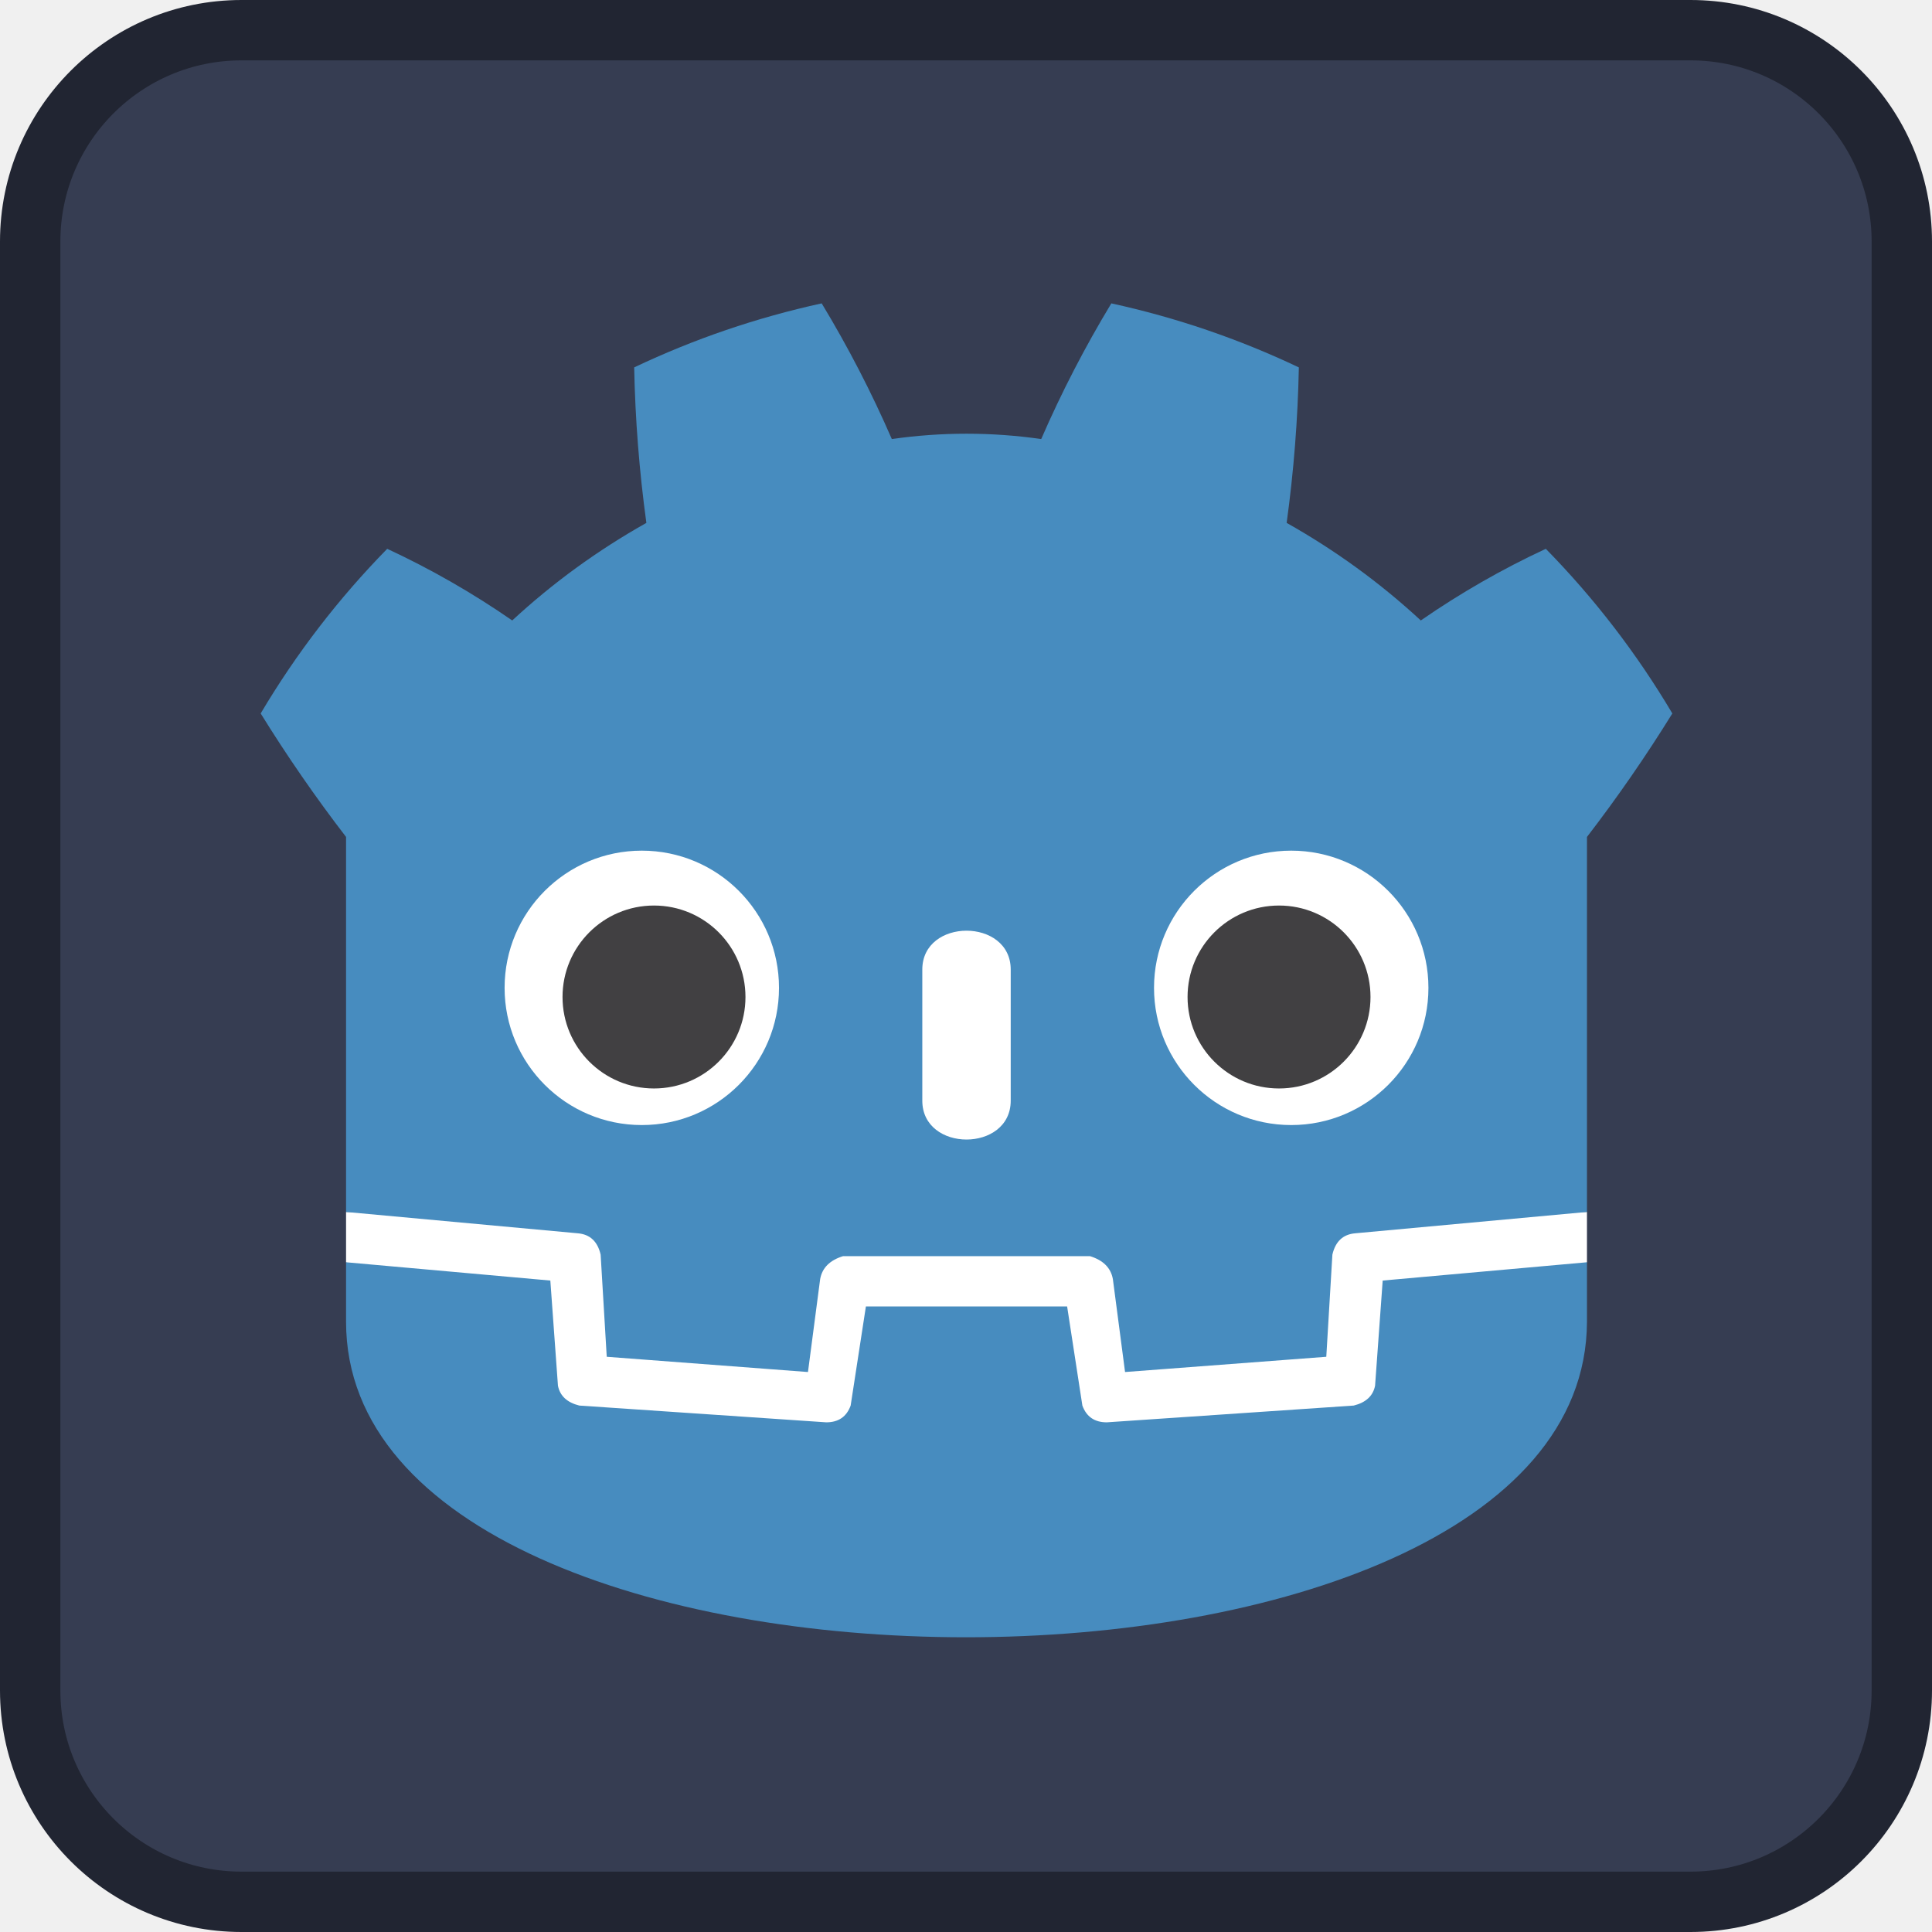
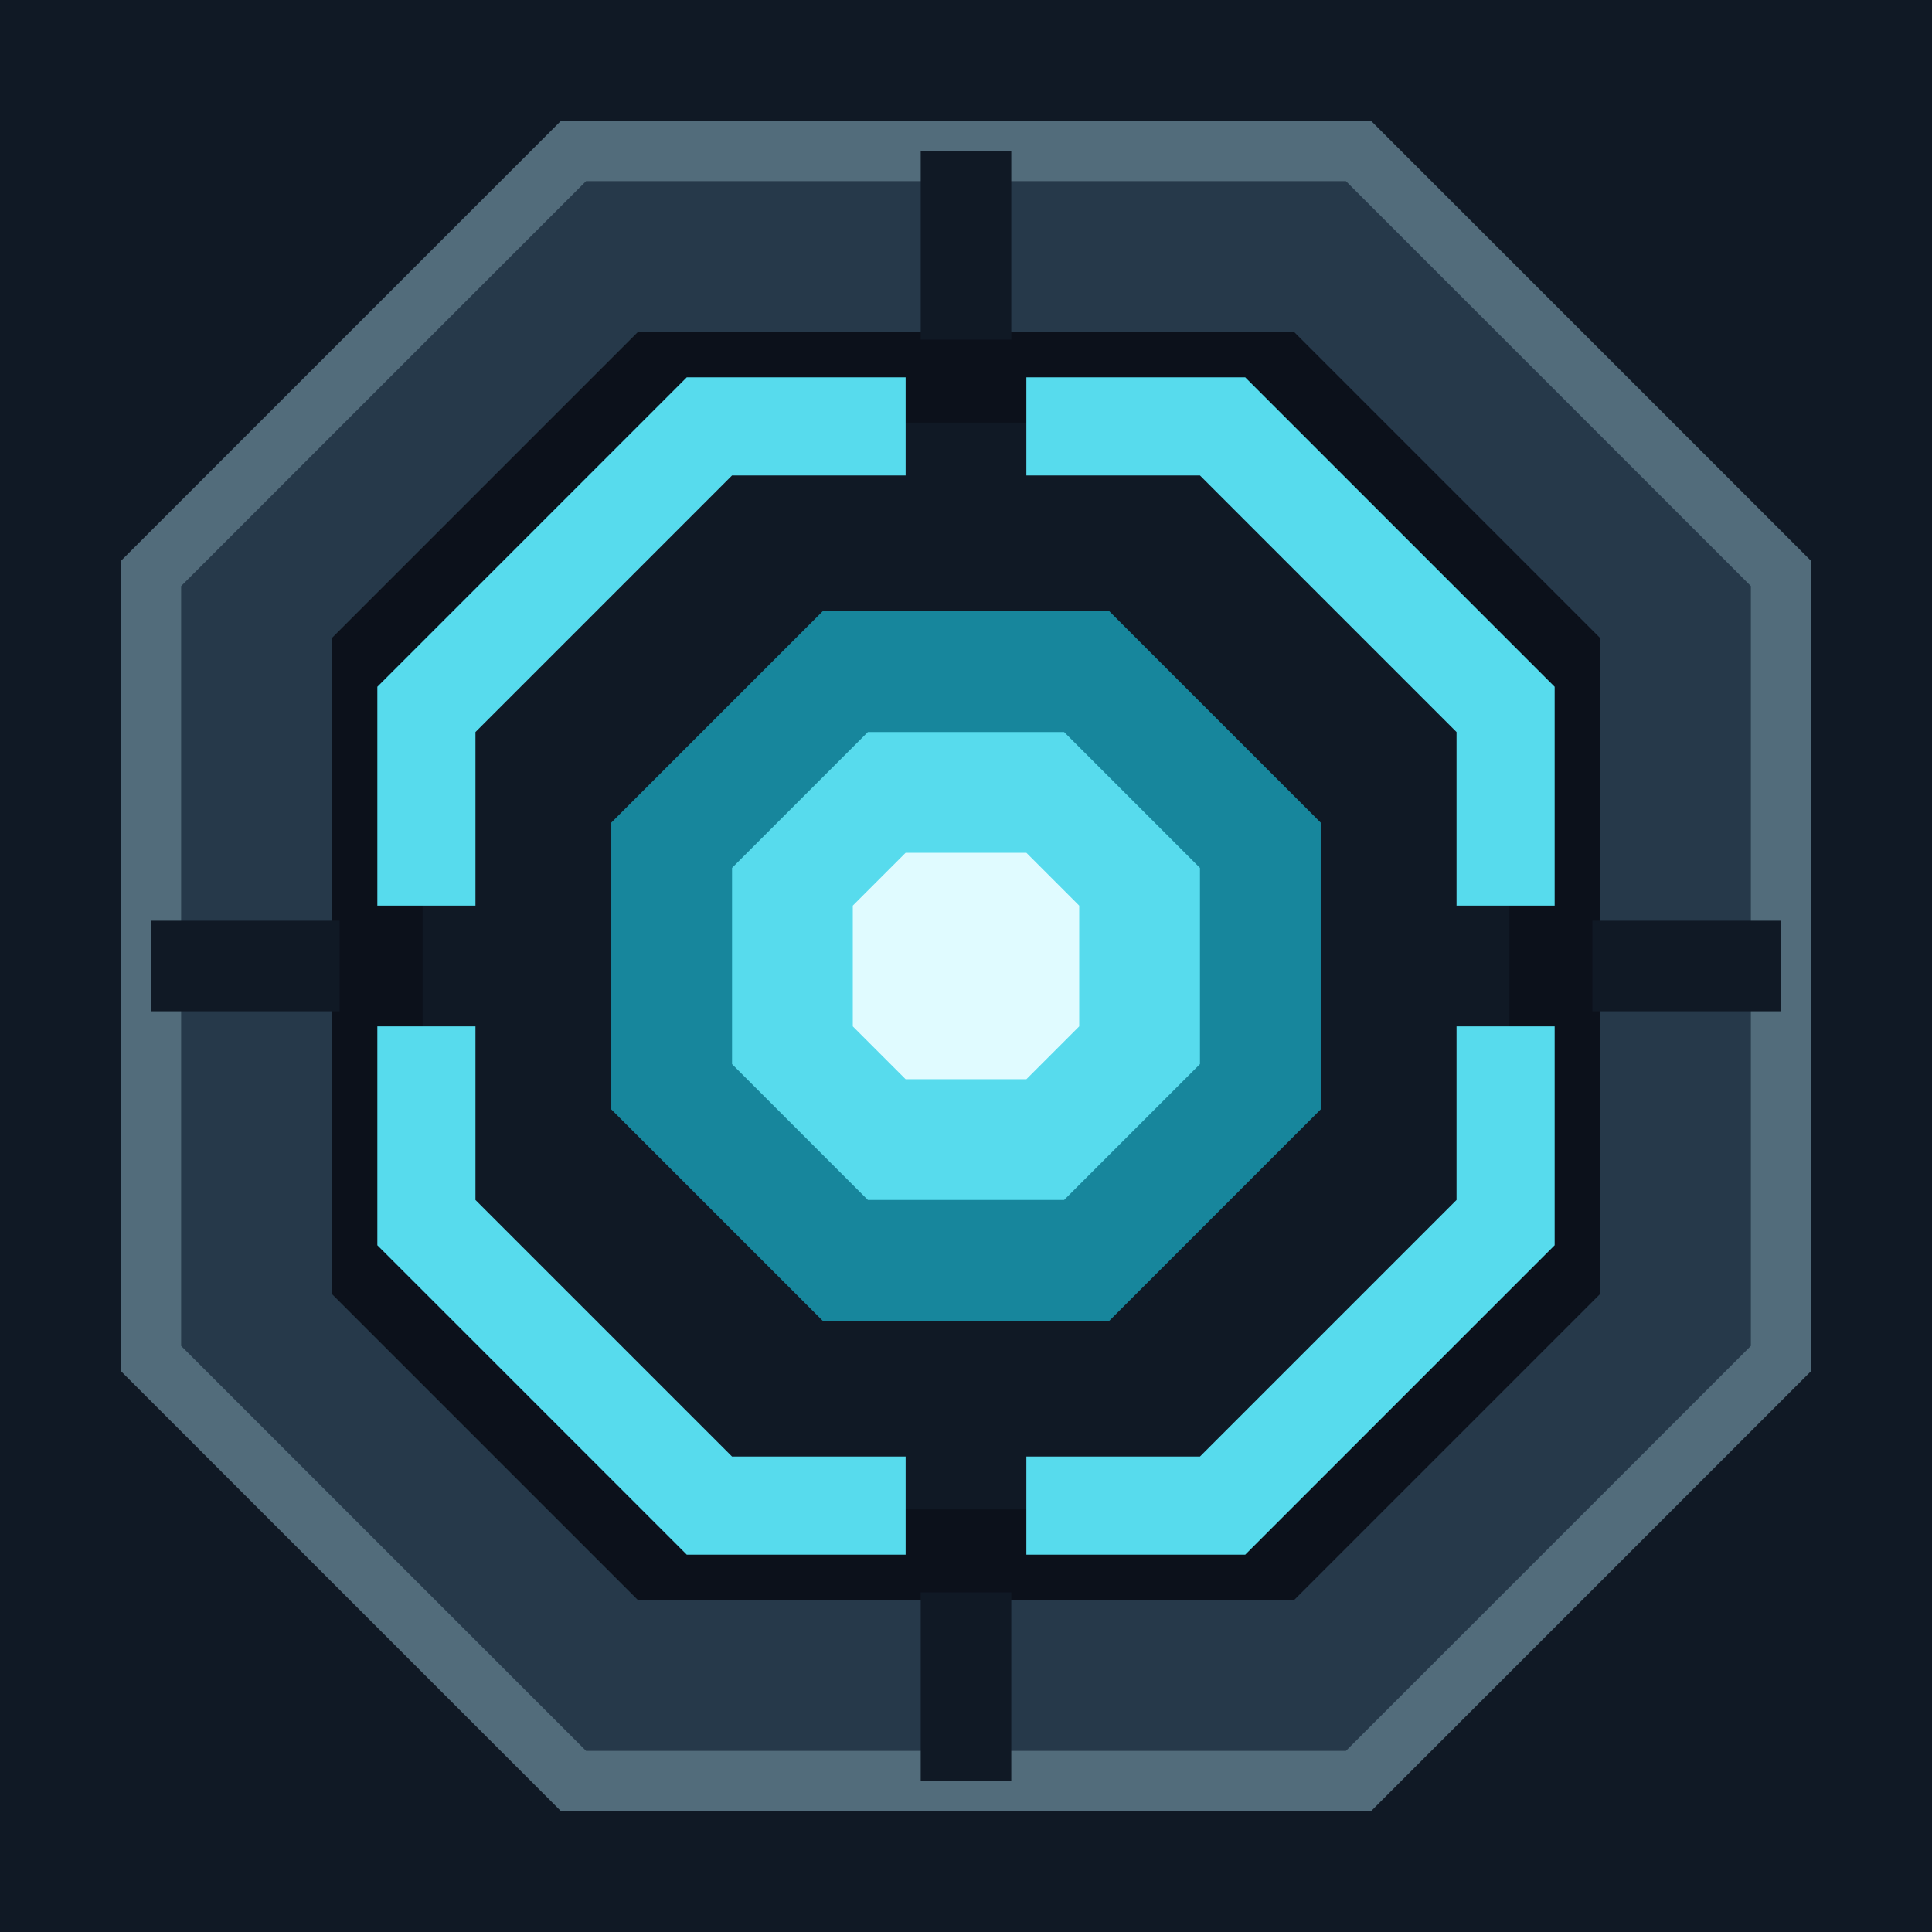
- <svg xmlns="http://www.w3.org/2000/svg" width="128" height="128">
-   <rect width="124" height="124" x="2" y="2" fill="#363d52" stroke="#212532" stroke-width="4" rx="14" />
-   <g fill="#fff" transform="translate(12.322 12.322)scale(.101)">
-     <path d="M105 673v33q407 354 814 0v-33z" />
-     <path fill="#478cbf" d="m105 673 152 14q12 1 15 14l4 67 132 10 8-61q2-11 15-15h162q13 4 15 15l8 61 132-10 4-67q3-13 15-14l152-14V427q30-39 56-81-35-59-83-108-43 20-82 47-40-37-88-64 7-51 8-102-59-28-123-42-26 43-46 89-49-7-98 0-20-46-46-89-64 14-123 42 1 51 8 102-48 27-88 64-39-27-82-47-48 49-83 108 26 42 56 81zm0 33v39c0 276 813 276 814 0v-39l-134 12-5 69q-2 10-14 13l-162 11q-12 0-16-11l-10-65H446l-10 65q-4 11-16 11l-162-11q-12-3-14-13l-5-69z" />
-     <path d="M483 600c0 34 58 34 58 0v-86c0-34-58-34-58 0z" />
-     <circle cx="725" cy="526" r="90" />
-     <circle cx="299" cy="526" r="90" />
+ <svg xmlns="http://www.w3.org/2000/svg" width="512" height="512" viewBox="0 0 512 512">
+   <rect width="512" height="512" fill="#101925" />
+   <path d="M152 40H360L472 152V360L360 472H152L40 360V152Z" fill="#26394a" stroke="#526c7b" stroke-width="16" />
+   <path d="M174 100H338L412 174V338L338 412H174L100 338V174Z" fill="#101925" stroke="#0c111b" stroke-width="24" />
+   <g fill="#57dbed">
+     <path d="M182 100H240V126H194L126 194V240H100V182Z" />
+     <path d="M272 100H330L412 182V240H386V194L318 126H272Z" />
+     <path d="M386 272H412V330L330 412H272V386H318L386 318Z" />
+     <path d="M100 272H126V318L194 386H240V412H182L100 330Z" />
  </g>
-   <g fill="#414042" transform="translate(12.322 12.322)scale(.101)">
-     <circle cx="307" cy="532" r="60" />
-     <circle cx="717" cy="532" r="60" />
+   <path d="M218 162H294L350 218V294L294 350H218L162 294V218Z" fill="#17869c" />
+   <path d="M230 194H282L318 230V282L282 318H230L194 282V230Z" fill="#57dbed" />
+   <path d="M240 226H272L286 240V272L272 286H240L226 272V240Z" fill="#e0fbff" />
+   <g fill="#101925">
+     <path d="M244 40H268V90H244Z" />
+     <path d="M244 422H268V472H244Z" />
+     <path d="M40 244H90V268H40Z" />
+     <path d="M422 244H472V268H422Z" />
  </g>
</svg>
